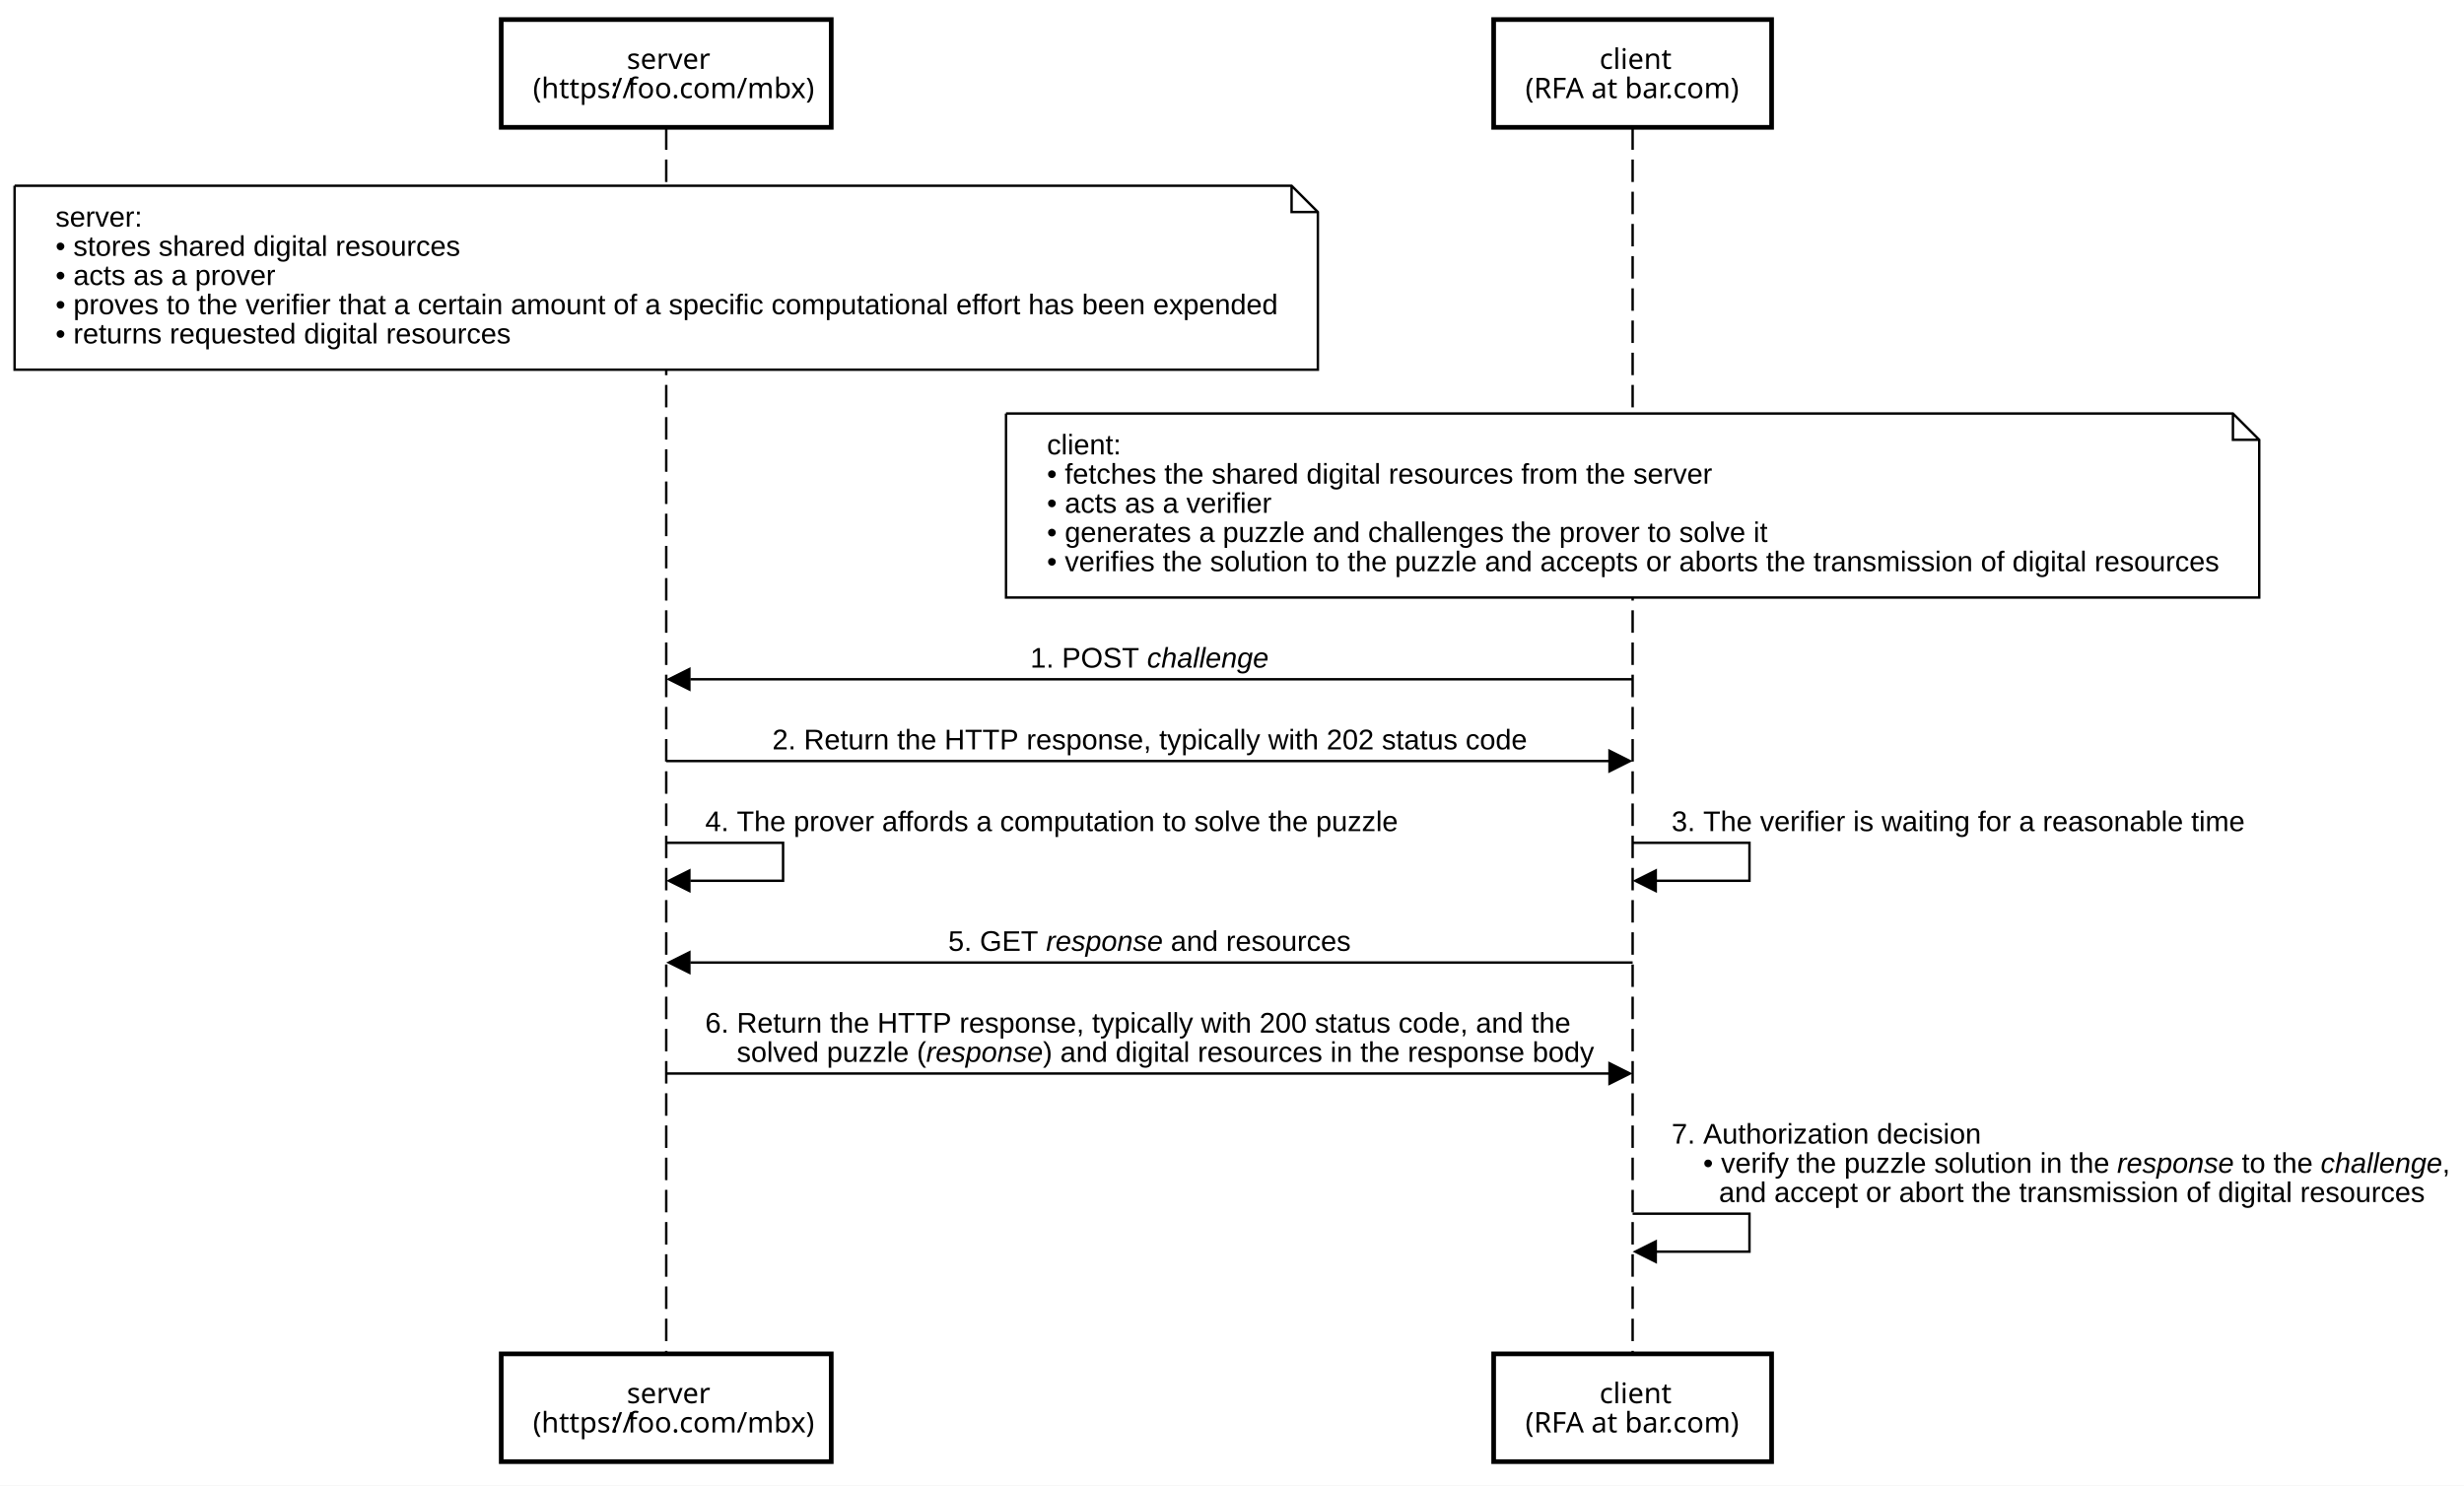
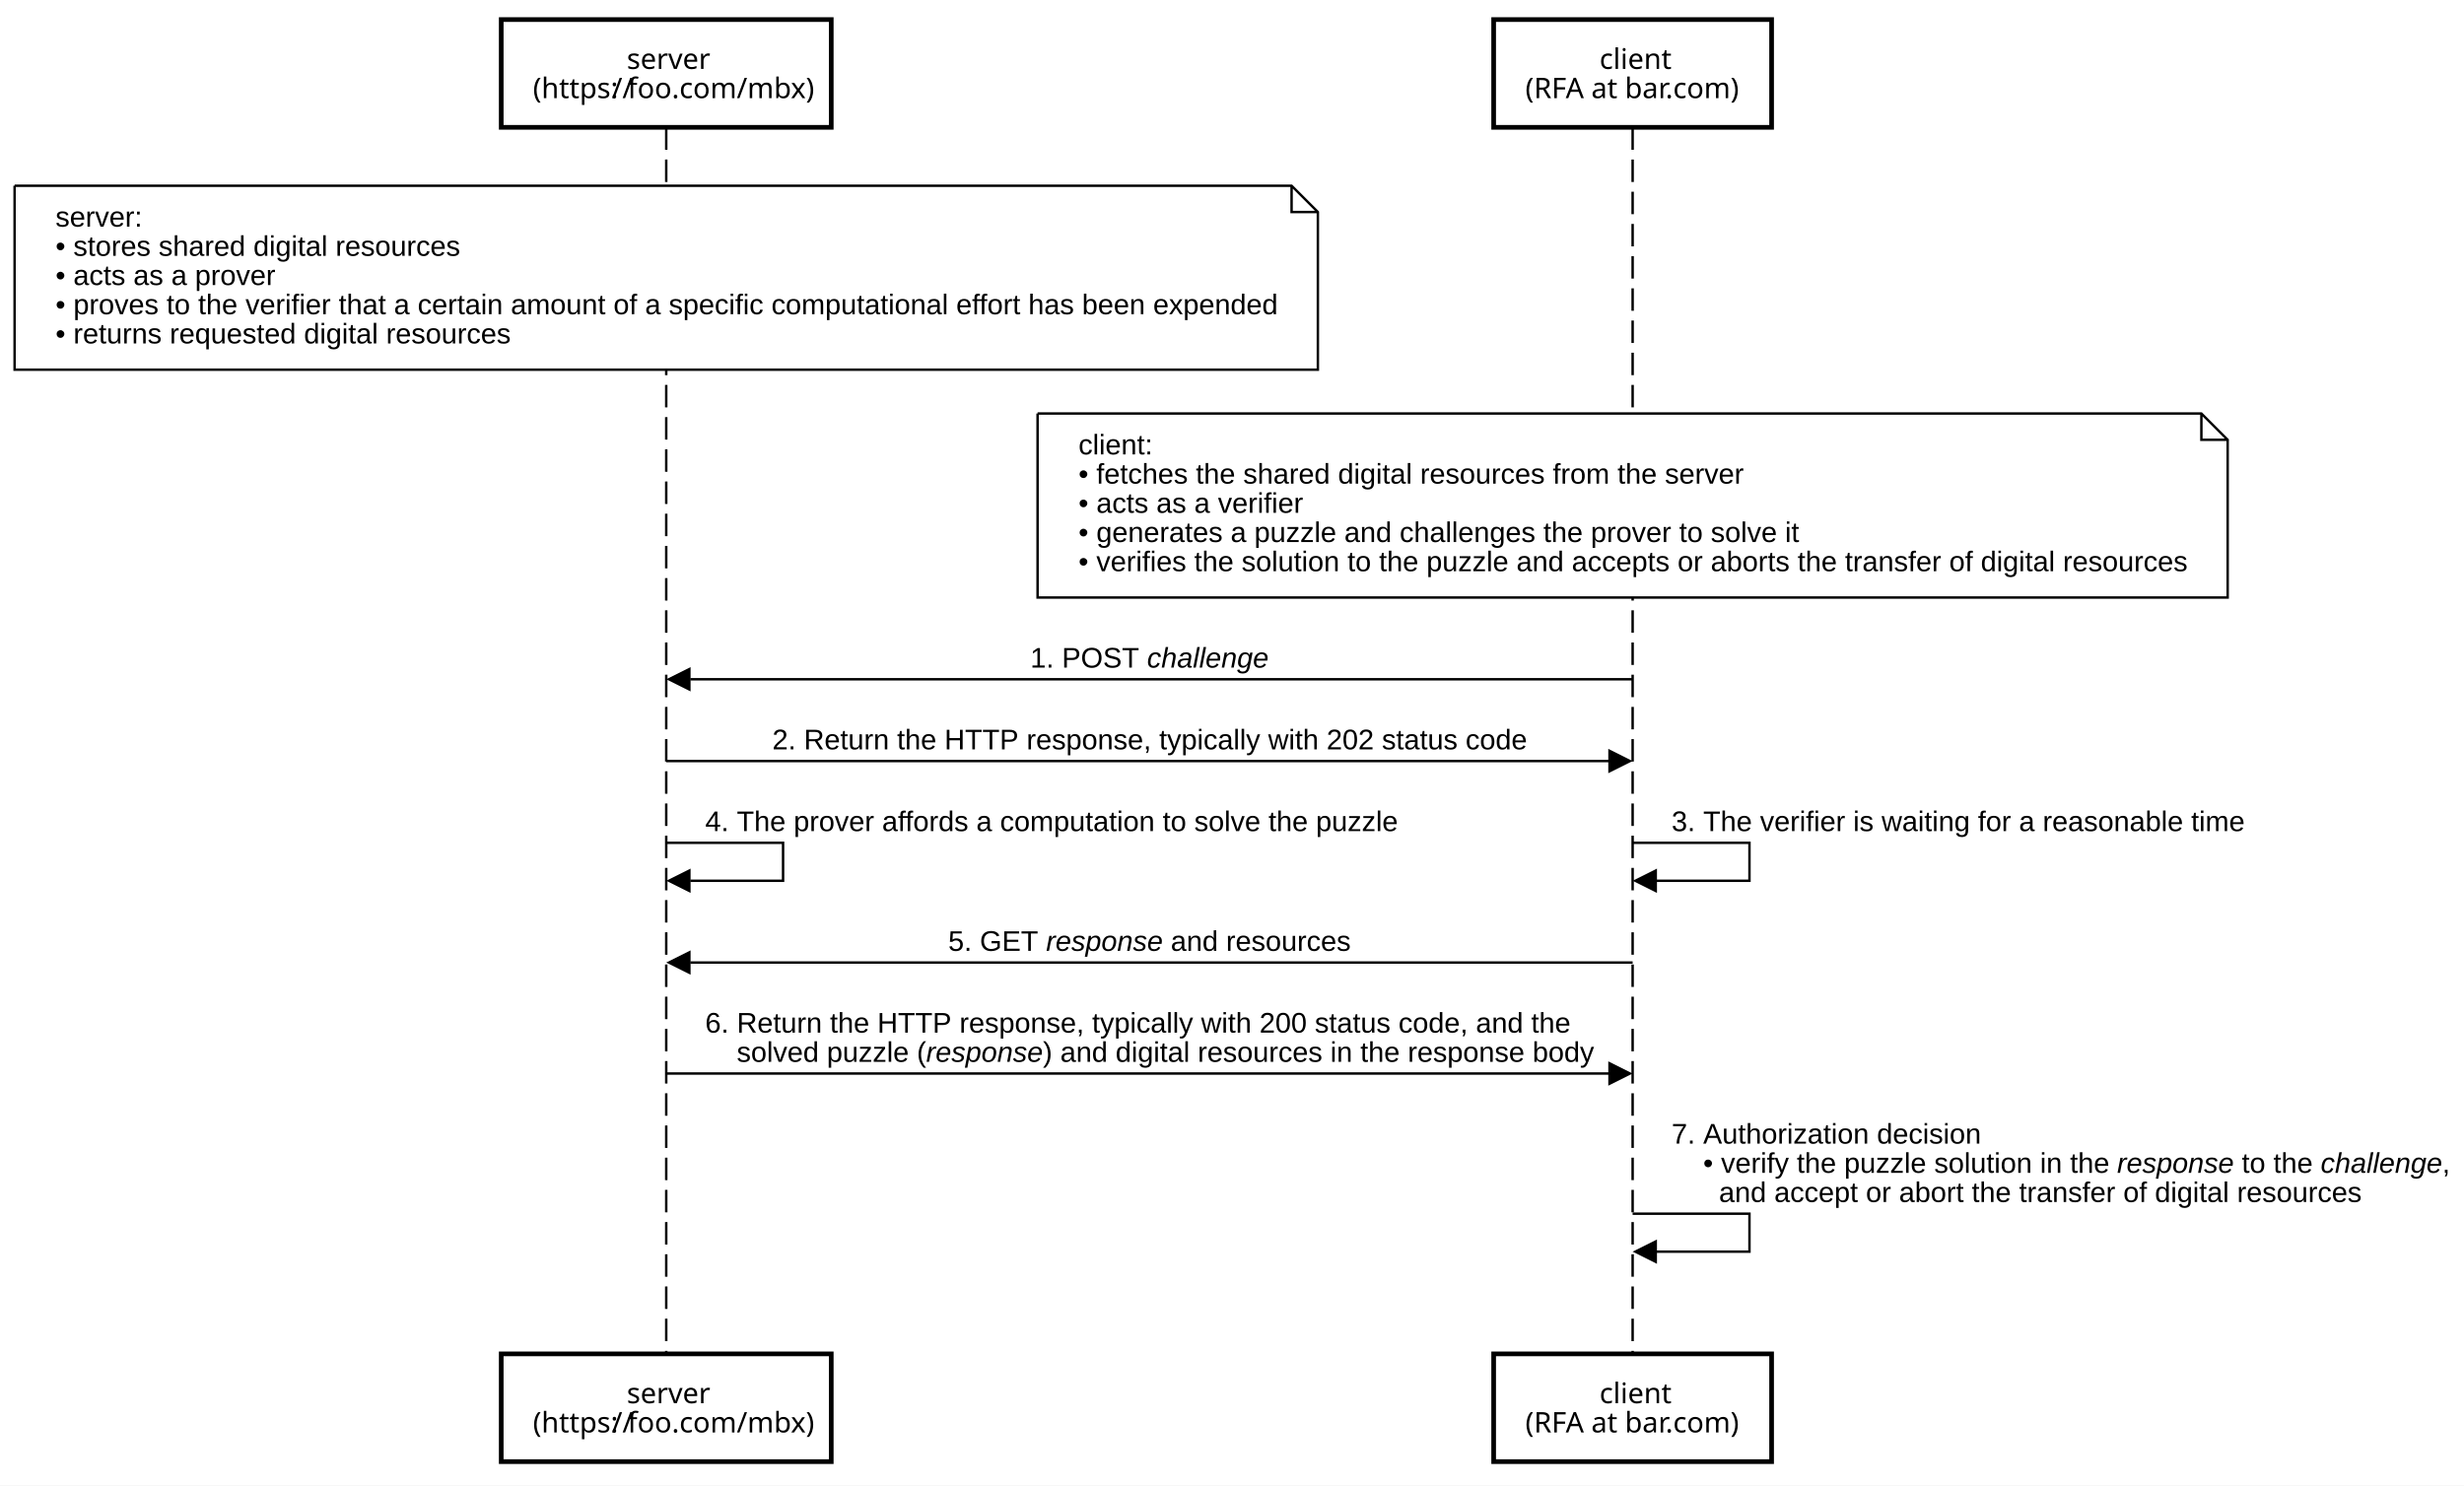
<svg xmlns="http://www.w3.org/2000/svg" version="1.1" width="1272" height="767">
  <defs />
  <g>
    <g />
    <g />
    <g />
    <g />
    <g />
    <g />
    <g />
    <g />
    <g />
    <g />
    <g />
    <g />
    <g />
    <g />
    <g />
    <g />
    <g />
    <g />
    <g />
    <g />
    <g />
    <g />
    <g />
    <g />
    <g />
    <g />
    <g />
    <g />
    <g />
    <g />
    <g />
    <g />
    <g />
    <g />
    <g />
    <g>
      <rect fill="white" stroke="none" x="0" y="0" width="1272" height="767" />
    </g>
    <g />
    <g>
      <path fill="none" stroke="black" paint-order="fill stroke markers" d=" M 343.934 65.743 L 343.934 699.046" stroke-miterlimit="10" stroke-width="1.257" stroke-dasharray="11.599,5.026" />
      <path fill="none" stroke="black" paint-order="fill stroke markers" d=" M 842.817 65.743 L 842.817 699.046" stroke-miterlimit="10" stroke-width="1.257" stroke-dasharray="11.599,5.026" />
    </g>
    <g>
      <path fill="none" stroke="none" />
      <g>
        <path fill="white" stroke="black" paint-order="fill stroke markers" d=" M 258.751 10.103 L 429.117 10.103 L 429.117 65.743 L 258.751 65.743 L 258.751 10.103 Z" stroke-miterlimit="10" stroke-width="2.413" stroke-dasharray="" />
      </g>
      <g>
        <text fill="black" stroke="none" font-family="sans-serif" font-size="11pt" font-style="normal" font-weight="normal" text-decoration="normal" x="323.574" y="35.586" text-anchor="start" dominant-baseline="alphabetic" xml:space="preserve">server</text>
        <text fill="black" stroke="none" font-family="sans-serif" font-size="11pt" font-style="normal" font-weight="normal" text-decoration="normal" x="275.111" y="50.664" text-anchor="start" dominant-baseline="alphabetic" xml:space="preserve">(https:</text>
        <text fill="black" stroke="none" font-family="sans-serif" font-size="11pt" font-style="normal" font-weight="normal" text-decoration="normal" x="315.838" y="50.664" text-anchor="start" dominant-baseline="alphabetic" xml:space="preserve">//</text>
        <text fill="black" stroke="none" font-family="sans-serif" font-size="11pt" font-style="normal" font-weight="normal" text-decoration="normal" x="323.982" y="50.664" text-anchor="start" dominant-baseline="alphabetic" xml:space="preserve">foo.com/mbx)</text>
      </g>
      <path fill="none" stroke="none" />
      <g>
        <path fill="white" stroke="black" paint-order="fill stroke markers" d=" M 771.074 10.103 L 914.56 10.103 L 914.56 65.743 L 771.074 65.743 L 771.074 10.103 Z" stroke-miterlimit="10" stroke-width="2.413" stroke-dasharray="" />
      </g>
      <g>
        <text fill="black" stroke="none" font-family="sans-serif" font-size="11pt" font-style="normal" font-weight="normal" text-decoration="normal" x="825.71" y="35.586" text-anchor="start" dominant-baseline="alphabetic" xml:space="preserve">client</text>
        <text fill="black" stroke="none" font-family="sans-serif" font-size="11pt" font-style="normal" font-weight="normal" text-decoration="normal" x="787.434" y="50.664" text-anchor="start" dominant-baseline="alphabetic" xml:space="preserve">(RFA at bar.com)</text>
      </g>
      <path fill="none" stroke="none" />
      <g>
        <path fill="white" stroke="black" paint-order="fill stroke markers" d=" M 258.751 699.046 L 429.117 699.046 L 429.117 754.686 L 258.751 754.686 L 258.751 699.046 Z" stroke-miterlimit="10" stroke-width="2.413" stroke-dasharray="" />
      </g>
      <g>
        <text fill="black" stroke="none" font-family="sans-serif" font-size="11pt" font-style="normal" font-weight="normal" text-decoration="normal" x="323.574" y="724.529" text-anchor="start" dominant-baseline="alphabetic" xml:space="preserve">server</text>
        <text fill="black" stroke="none" font-family="sans-serif" font-size="11pt" font-style="normal" font-weight="normal" text-decoration="normal" x="275.111" y="739.608" text-anchor="start" dominant-baseline="alphabetic" xml:space="preserve">(https:</text>
        <text fill="black" stroke="none" font-family="sans-serif" font-size="11pt" font-style="normal" font-weight="normal" text-decoration="normal" x="315.838" y="739.608" text-anchor="start" dominant-baseline="alphabetic" xml:space="preserve">//</text>
        <text fill="black" stroke="none" font-family="sans-serif" font-size="11pt" font-style="normal" font-weight="normal" text-decoration="normal" x="323.982" y="739.608" text-anchor="start" dominant-baseline="alphabetic" xml:space="preserve">foo.com/mbx)</text>
      </g>
      <path fill="none" stroke="none" />
      <g>
        <path fill="white" stroke="black" paint-order="fill stroke markers" d=" M 771.074 699.046 L 914.56 699.046 L 914.56 754.686 L 771.074 754.686 L 771.074 699.046 Z" stroke-miterlimit="10" stroke-width="2.413" stroke-dasharray="" />
      </g>
      <g>
        <text fill="black" stroke="none" font-family="sans-serif" font-size="11pt" font-style="normal" font-weight="normal" text-decoration="normal" x="825.71" y="724.529" text-anchor="start" dominant-baseline="alphabetic" xml:space="preserve">client</text>
        <text fill="black" stroke="none" font-family="sans-serif" font-size="11pt" font-style="normal" font-weight="normal" text-decoration="normal" x="787.434" y="739.608" text-anchor="start" dominant-baseline="alphabetic" xml:space="preserve">(RFA at bar.com)</text>
      </g>
    </g>
    <g>
      <path fill="white" stroke="black" paint-order="fill stroke markers" d=" M 7.539 95.9 L 666.758 95.9 L 680.329 109.471 L 680.329 190.896 L 7.539 190.896 L 7.539 95.9 M 666.758 95.9 L 666.758 109.471 L 680.329 109.471" stroke-miterlimit="10" stroke-width="1.257" stroke-dasharray="" />
      <g>
        <text fill="black" stroke="none" font-family="arial" font-size="11pt" font-style="normal" font-weight="normal" text-decoration="normal" x="28.649" y="117.01" text-anchor="start" dominant-baseline="alphabetic" xml:space="preserve">server:</text>
        <text fill="black" stroke="none" font-family="arial" font-size="11pt" font-style="normal" font-weight="normal" text-decoration="normal" x="28.649" y="132.089" text-anchor="start" dominant-baseline="alphabetic" xml:space="preserve">• stores shared digital resources</text>
        <text fill="black" stroke="none" font-family="arial" font-size="11pt" font-style="normal" font-weight="normal" text-decoration="normal" x="28.649" y="147.168" text-anchor="start" dominant-baseline="alphabetic" xml:space="preserve">• acts as a prover</text>
        <text fill="black" stroke="none" font-family="arial" font-size="11pt" font-style="normal" font-weight="normal" text-decoration="normal" x="28.649" y="162.246" text-anchor="start" dominant-baseline="alphabetic" xml:space="preserve">• proves to the verifier that a certain amount of a specific computational effort has been expended</text>
        <text fill="black" stroke="none" font-family="arial" font-size="11pt" font-style="normal" font-weight="normal" text-decoration="normal" x="28.649" y="177.325" text-anchor="start" dominant-baseline="alphabetic" xml:space="preserve">• returns requested digital resources</text>
      </g>
-       <path fill="white" stroke="black" paint-order="fill stroke markers" d=" M 519.347 213.514 L 1152.717 213.514 L 1166.288 227.084 L 1166.288 308.509 L 519.347 308.509 L 519.347 213.514 M 1152.717 213.514 L 1152.717 227.084 L 1166.288 227.084" stroke-miterlimit="10" stroke-width="1.257" stroke-dasharray="" />
-       <g>
-         <text fill="black" stroke="none" font-family="arial" font-size="11pt" font-style="normal" font-weight="normal" text-decoration="normal" x="540.457" y="234.624" text-anchor="start" dominant-baseline="alphabetic" xml:space="preserve">client:</text>
-         <text fill="black" stroke="none" font-family="arial" font-size="11pt" font-style="normal" font-weight="normal" text-decoration="normal" x="540.457" y="249.702" text-anchor="start" dominant-baseline="alphabetic" xml:space="preserve">• fetches the shared digital resources from the server</text>
-         <text fill="black" stroke="none" font-family="arial" font-size="11pt" font-style="normal" font-weight="normal" text-decoration="normal" x="540.457" y="264.781" text-anchor="start" dominant-baseline="alphabetic" xml:space="preserve">• acts as a verifier</text>
-         <text fill="black" stroke="none" font-family="arial" font-size="11pt" font-style="normal" font-weight="normal" text-decoration="normal" x="540.457" y="279.86" text-anchor="start" dominant-baseline="alphabetic" xml:space="preserve">• generates a puzzle and challenges the prover to solve it</text>
-         <text fill="black" stroke="none" font-family="arial" font-size="11pt" font-style="normal" font-weight="normal" text-decoration="normal" x="540.457" y="294.938" text-anchor="start" dominant-baseline="alphabetic" xml:space="preserve">• verifies the solution to the puzzle and accepts or aborts the transmission of digital resources</text>
+       <path fill="white" stroke="black" paint-order="fill stroke markers" d=" M 535.635 213.514 L 1136.429 213.514 L 1150 227.084 L 1150 308.509 L 535.635 308.509 L 535.635 213.514 M 1136.429 213.514 L 1136.429 227.084 L 1150 227.084" stroke-miterlimit="10" stroke-width="1.257" stroke-dasharray="" />
+       <g>
+         <text fill="black" stroke="none" font-family="arial" font-size="11pt" font-style="normal" font-weight="normal" text-decoration="normal" x="556.745" y="234.624" text-anchor="start" dominant-baseline="alphabetic" xml:space="preserve">client:</text>
+         <text fill="black" stroke="none" font-family="arial" font-size="11pt" font-style="normal" font-weight="normal" text-decoration="normal" x="556.745" y="249.702" text-anchor="start" dominant-baseline="alphabetic" xml:space="preserve">• fetches the shared digital resources from the server</text>
+         <text fill="black" stroke="none" font-family="arial" font-size="11pt" font-style="normal" font-weight="normal" text-decoration="normal" x="556.745" y="264.781" text-anchor="start" dominant-baseline="alphabetic" xml:space="preserve">• acts as a verifier</text>
+         <text fill="black" stroke="none" font-family="arial" font-size="11pt" font-style="normal" font-weight="normal" text-decoration="normal" x="556.745" y="279.86" text-anchor="start" dominant-baseline="alphabetic" xml:space="preserve">• generates a puzzle and challenges the prover to solve it</text>
+         <text fill="black" stroke="none" font-family="arial" font-size="11pt" font-style="normal" font-weight="normal" text-decoration="normal" x="556.745" y="294.938" text-anchor="start" dominant-baseline="alphabetic" xml:space="preserve">• verifies the solution to the puzzle and accepts or aborts the transfer of digital resources</text>
      </g>
      <g>
        <g>
          <rect fill="white" stroke="none" x="529.605" y="331.127" width="127.542" height="19.602" />
        </g>
        <text fill="black" stroke="none" font-family="arial" font-size="11pt" font-style="normal" font-weight="normal" text-decoration="normal" x="531.867" y="344.698" text-anchor="start" dominant-baseline="alphabetic" xml:space="preserve">1. POST </text>
        <text fill="black" stroke="none" font-family="arial" font-size="11pt" font-style="italic" font-weight="normal" text-decoration="normal" x="592.138" y="344.698" text-anchor="start" dominant-baseline="alphabetic" xml:space="preserve">challenge</text>
      </g>
      <g>
        <path fill="none" stroke="black" paint-order="fill stroke markers" d=" M 842.817 350.729 L 356.349 350.729" stroke-miterlimit="10" stroke-width="1.257" stroke-dasharray="" />
        <g transform="translate(343.9341,350.7294) translate(-343.9341,-350.7294)">
          <path fill="black" stroke="none" paint-order="stroke fill markers" d=" M 356.5 344.447 L 343.934 350.729 L 356.5 357.012 Z" />
        </g>
      </g>
      <g>
        <g>
          <rect fill="white" stroke="none" x="396.418" y="373.347" width="393.916" height="19.602" />
        </g>
        <text fill="black" stroke="none" font-family="arial" font-size="11pt" font-style="normal" font-weight="normal" text-decoration="normal" x="398.679" y="386.918" text-anchor="start" dominant-baseline="alphabetic" xml:space="preserve">2. Return the HTTP response, typically with 202 status code</text>
      </g>
      <g>
        <path fill="none" stroke="black" paint-order="fill stroke markers" d=" M 343.934 392.95 L 830.402 392.95" stroke-miterlimit="10" stroke-width="1.257" stroke-dasharray="" />
        <g transform="translate(842.8172,392.9496) translate(-842.8172,-392.9496)">
          <path fill="black" stroke="none" paint-order="stroke fill markers" d=" M 830.252 386.667 L 842.817 392.95 L 830.252 399.232 Z" />
        </g>
      </g>
      <g>
        <g>
          <rect fill="white" stroke="none" x="860.66" y="415.568" width="300.225" height="19.602" />
        </g>
        <text fill="black" stroke="none" font-family="arial" font-size="11pt" font-style="normal" font-weight="normal" text-decoration="normal" x="862.922" y="429.138" text-anchor="start" dominant-baseline="alphabetic" xml:space="preserve">3. The verifier is waiting for a reasonable time</text>
      </g>
      <g>
        <path fill="none" stroke="black" paint-order="fill stroke markers" d=" M 842.817 435.17 L 903.132 435.17 L 903.132 454.772 L 855.232 454.772" stroke-miterlimit="10" stroke-width="1.257" stroke-dasharray="" />
        <g transform="translate(842.8172,454.7721) translate(-842.8172,-454.7721)">
          <path fill="black" stroke="none" paint-order="stroke fill markers" d=" M 855.383 448.489 L 842.817 454.772 L 855.383 461.055 Z" />
        </g>
      </g>
      <g>
        <g>
          <rect fill="white" stroke="none" x="361.777" y="415.568" width="361.906" height="19.602" />
        </g>
        <text fill="black" stroke="none" font-family="arial" font-size="11pt" font-style="normal" font-weight="normal" text-decoration="normal" x="364.039" y="429.138" text-anchor="start" dominant-baseline="alphabetic" xml:space="preserve">4. The prover affords a computation to solve the puzzle</text>
      </g>
      <g>
        <path fill="none" stroke="black" paint-order="fill stroke markers" d=" M 343.934 435.17 L 404.249 435.17 L 404.249 454.772 L 356.349 454.772" stroke-miterlimit="10" stroke-width="1.257" stroke-dasharray="" />
        <g transform="translate(343.9341,454.7721) translate(-343.9341,-454.7721)">
          <path fill="black" stroke="none" paint-order="stroke fill markers" d=" M 356.5 448.489 L 343.934 454.772 L 356.5 461.055 Z" />
        </g>
      </g>
      <g>
        <g>
          <rect fill="white" stroke="none" x="487.246" y="477.39" width="212.259" height="19.602" />
        </g>
        <text fill="black" stroke="none" font-family="arial" font-size="11pt" font-style="normal" font-weight="normal" text-decoration="normal" x="489.508" y="490.961" text-anchor="start" dominant-baseline="alphabetic" xml:space="preserve">5. GET </text>
        <text fill="black" stroke="none" font-family="arial" font-size="11pt" font-style="italic" font-weight="normal" text-decoration="normal" x="540.003" y="490.961" text-anchor="start" dominant-baseline="alphabetic" xml:space="preserve">response</text>
        <text fill="black" stroke="none" font-family="arial" font-size="11pt" font-style="normal" font-weight="normal" text-decoration="normal" x="600.296" y="490.961" text-anchor="start" dominant-baseline="alphabetic" xml:space="preserve"> and resources</text>
      </g>
      <g>
        <path fill="none" stroke="black" paint-order="fill stroke markers" d=" M 842.817 496.992 L 356.349 496.992" stroke-miterlimit="10" stroke-width="1.257" stroke-dasharray="" />
        <g transform="translate(343.9341,496.9923) translate(-343.9341,-496.9923)">
          <path fill="black" stroke="none" paint-order="stroke fill markers" d=" M 356.5 490.71 L 343.934 496.992 L 356.5 503.275 Z" />
        </g>
      </g>
      <g>
        <g>
          <rect fill="white" stroke="none" x="361.777" y="519.61" width="450.96" height="19.602" />
        </g>
        <g>
          <rect fill="white" stroke="none" x="361.777" y="534.689" width="463.197" height="19.602" />
        </g>
        <text fill="black" stroke="none" font-family="arial" font-size="11pt" font-style="normal" font-weight="normal" text-decoration="normal" x="364.039" y="533.181" text-anchor="start" dominant-baseline="alphabetic" xml:space="preserve">6. Return the HTTP response, typically with 200 status code, and the</text>
        <text fill="black" stroke="none" font-family="arial" font-size="11pt" font-style="normal" font-weight="normal" text-decoration="normal" x="364.039" y="548.26" text-anchor="start" dominant-baseline="alphabetic" xml:space="preserve">    solved puzzle (</text>
        <text fill="black" stroke="none" font-family="arial" font-size="11pt" font-style="italic" font-weight="normal" text-decoration="normal" x="478.083" y="548.26" text-anchor="start" dominant-baseline="alphabetic" xml:space="preserve">response</text>
        <text fill="black" stroke="none" font-family="arial" font-size="11pt" font-style="normal" font-weight="normal" text-decoration="normal" x="538.375" y="548.26" text-anchor="start" dominant-baseline="alphabetic" xml:space="preserve">) and digital resources in the response body</text>
      </g>
      <g>
        <path fill="none" stroke="black" paint-order="fill stroke markers" d=" M 343.934 554.291 L 830.402 554.291" stroke-miterlimit="10" stroke-width="1.257" stroke-dasharray="" />
        <g transform="translate(842.8172,554.2911) translate(-842.8172,-554.2911)">
          <path fill="black" stroke="none" paint-order="stroke fill markers" d=" M 830.252 548.008 L 842.817 554.291 L 830.252 560.574 Z" />
        </g>
      </g>
      <g>
        <g>
          <rect fill="white" stroke="none" x="860.66" y="576.909" width="164.211" height="19.602" />
        </g>
        <g>
          <rect fill="white" stroke="none" x="860.66" y="591.988" width="406.425" height="19.602" />
        </g>
        <g>
-           <rect fill="white" stroke="none" x="860.66" y="607.066" width="393.107" height="19.602" />
+           <rect fill="white" stroke="none" x="860.66" y="607.066" width="360.532" height="19.602" />
        </g>
        <text fill="black" stroke="none" font-family="arial" font-size="11pt" font-style="normal" font-weight="normal" text-decoration="normal" x="862.922" y="590.48" text-anchor="start" dominant-baseline="alphabetic" xml:space="preserve">7. Authorization decision</text>
        <text fill="black" stroke="none" font-family="arial" font-size="11pt" font-style="normal" font-weight="normal" text-decoration="normal" x="862.922" y="605.559" text-anchor="start" dominant-baseline="alphabetic" xml:space="preserve">    • verify the puzzle solution in the </text>
        <text fill="black" stroke="none" font-family="arial" font-size="11pt" font-style="italic" font-weight="normal" text-decoration="normal" x="1092.899" y="605.559" text-anchor="start" dominant-baseline="alphabetic" xml:space="preserve">response</text>
        <text fill="black" stroke="none" font-family="arial" font-size="11pt" font-style="normal" font-weight="normal" text-decoration="normal" x="1153.192" y="605.559" text-anchor="start" dominant-baseline="alphabetic" xml:space="preserve"> to the </text>
        <text fill="black" stroke="none" font-family="arial" font-size="11pt" font-style="italic" font-weight="normal" text-decoration="normal" x="1198.005" y="605.559" text-anchor="start" dominant-baseline="alphabetic" xml:space="preserve">challenge</text>
        <text fill="black" stroke="none" font-family="arial" font-size="11pt" font-style="normal" font-weight="normal" text-decoration="normal" x="1260.752" y="605.559" text-anchor="start" dominant-baseline="alphabetic" xml:space="preserve">,</text>
-         <text fill="black" stroke="none" font-family="arial" font-size="11pt" font-style="normal" font-weight="normal" text-decoration="normal" x="862.922" y="620.637" text-anchor="start" dominant-baseline="alphabetic" xml:space="preserve">      and accept or abort the transmission of digital resources</text>
+         <text fill="black" stroke="none" font-family="arial" font-size="11pt" font-style="normal" font-weight="normal" text-decoration="normal" x="862.922" y="620.637" text-anchor="start" dominant-baseline="alphabetic" xml:space="preserve">      and accept or abort the transfer of digital resources</text>
      </g>
      <g>
        <path fill="none" stroke="black" paint-order="fill stroke markers" d=" M 842.817 626.669 L 903.132 626.669 L 903.132 646.271 L 855.232 646.271" stroke-miterlimit="10" stroke-width="1.257" stroke-dasharray="" />
        <g transform="translate(842.8172,646.2709) translate(-842.8172,-646.2709)">
          <path fill="black" stroke="none" paint-order="stroke fill markers" d=" M 855.383 639.988 L 842.817 646.271 L 855.383 652.554 Z" />
        </g>
      </g>
    </g>
  </g>
</svg>
